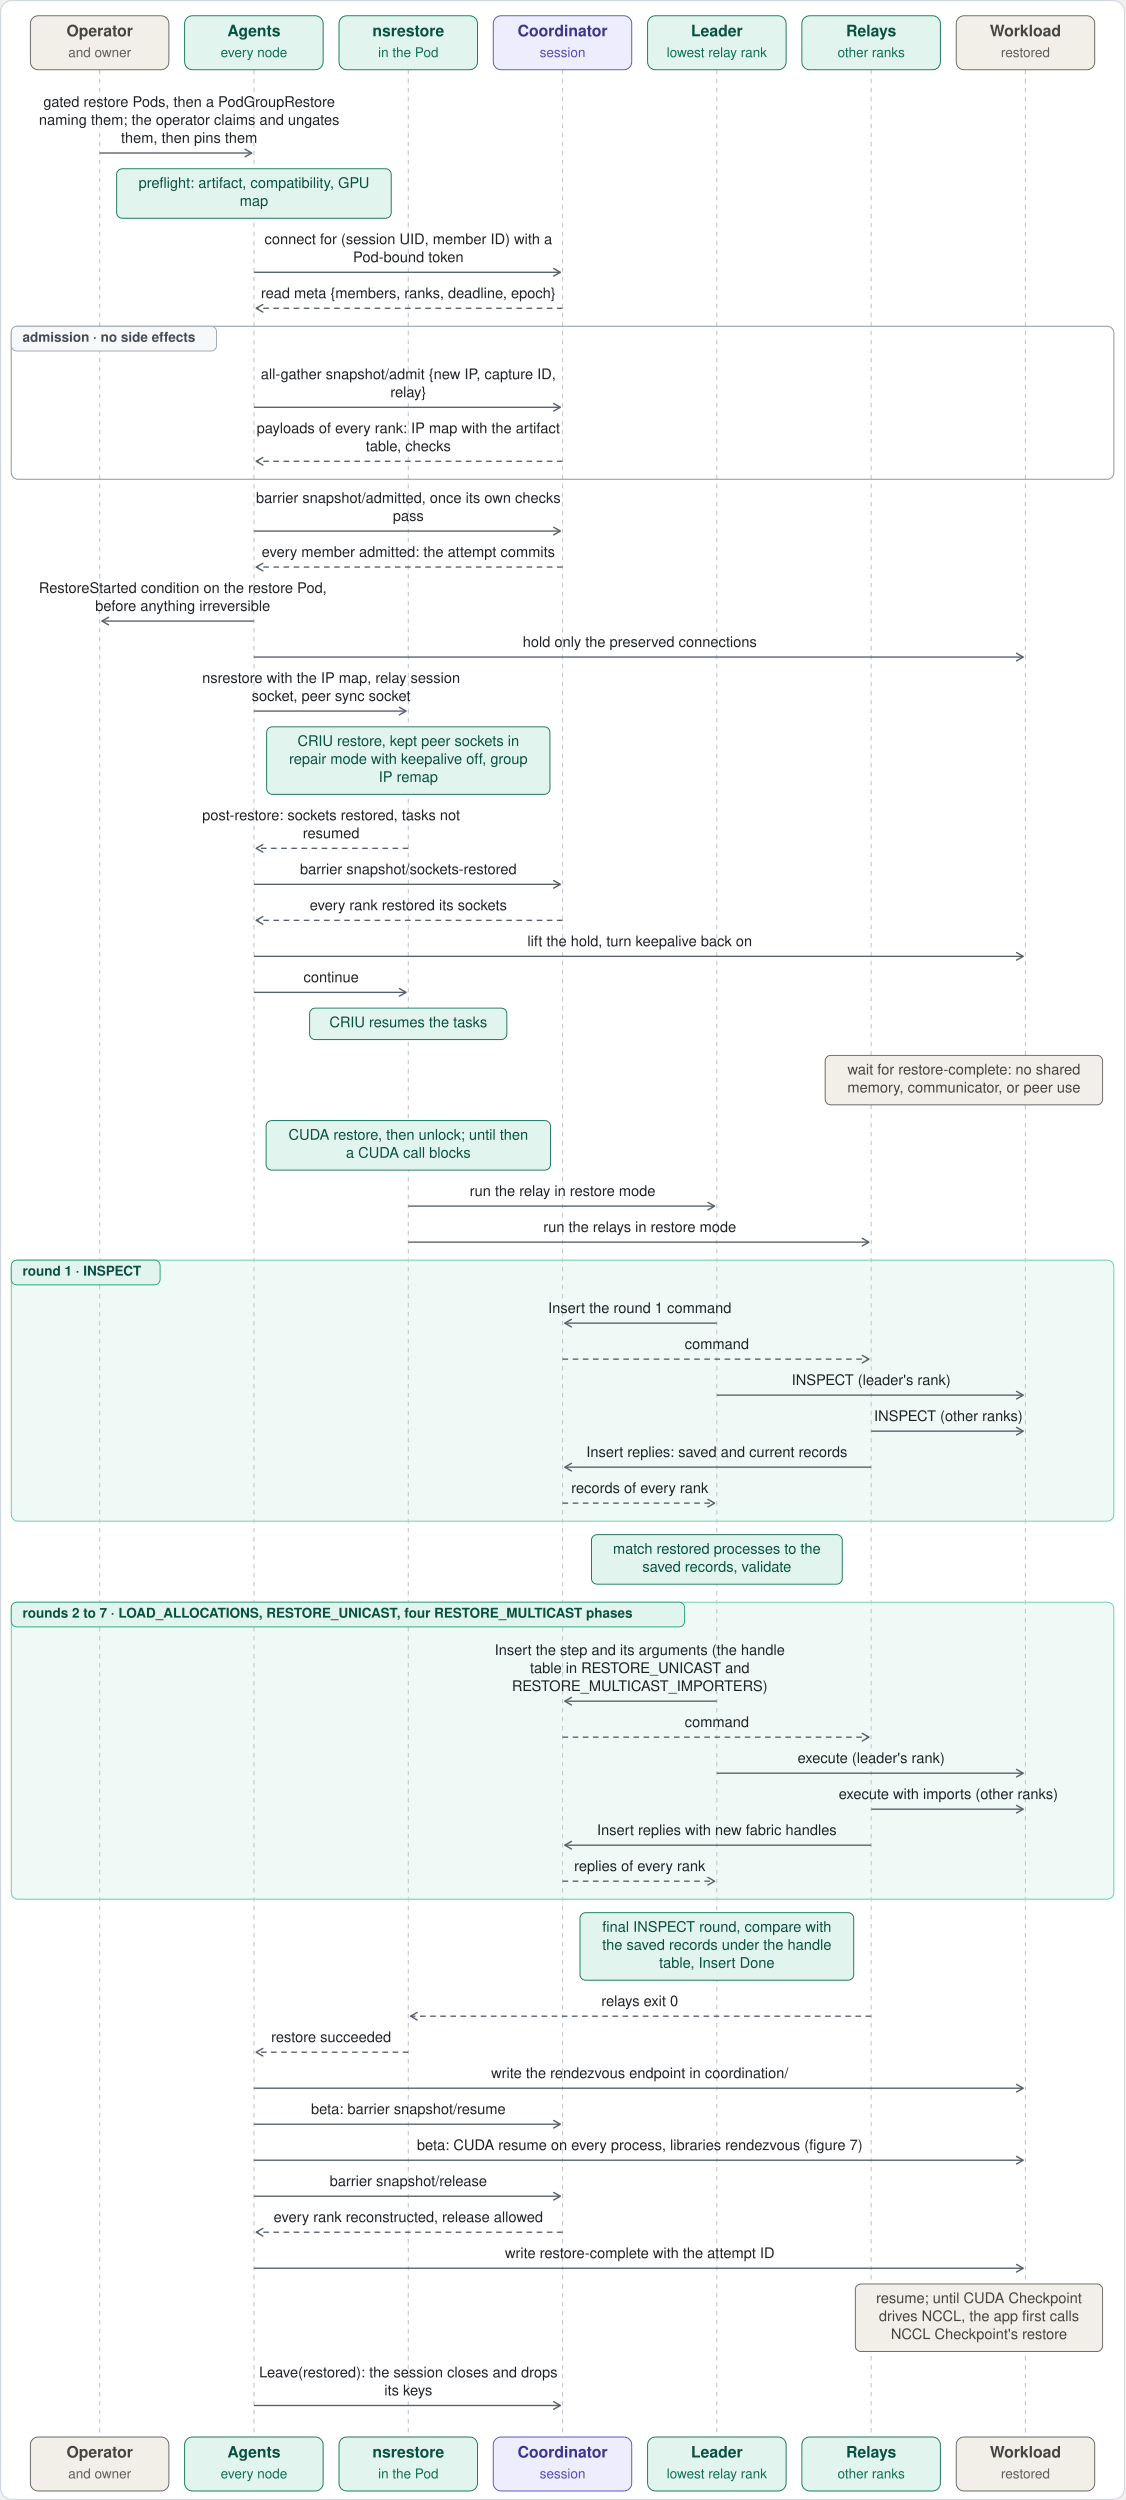
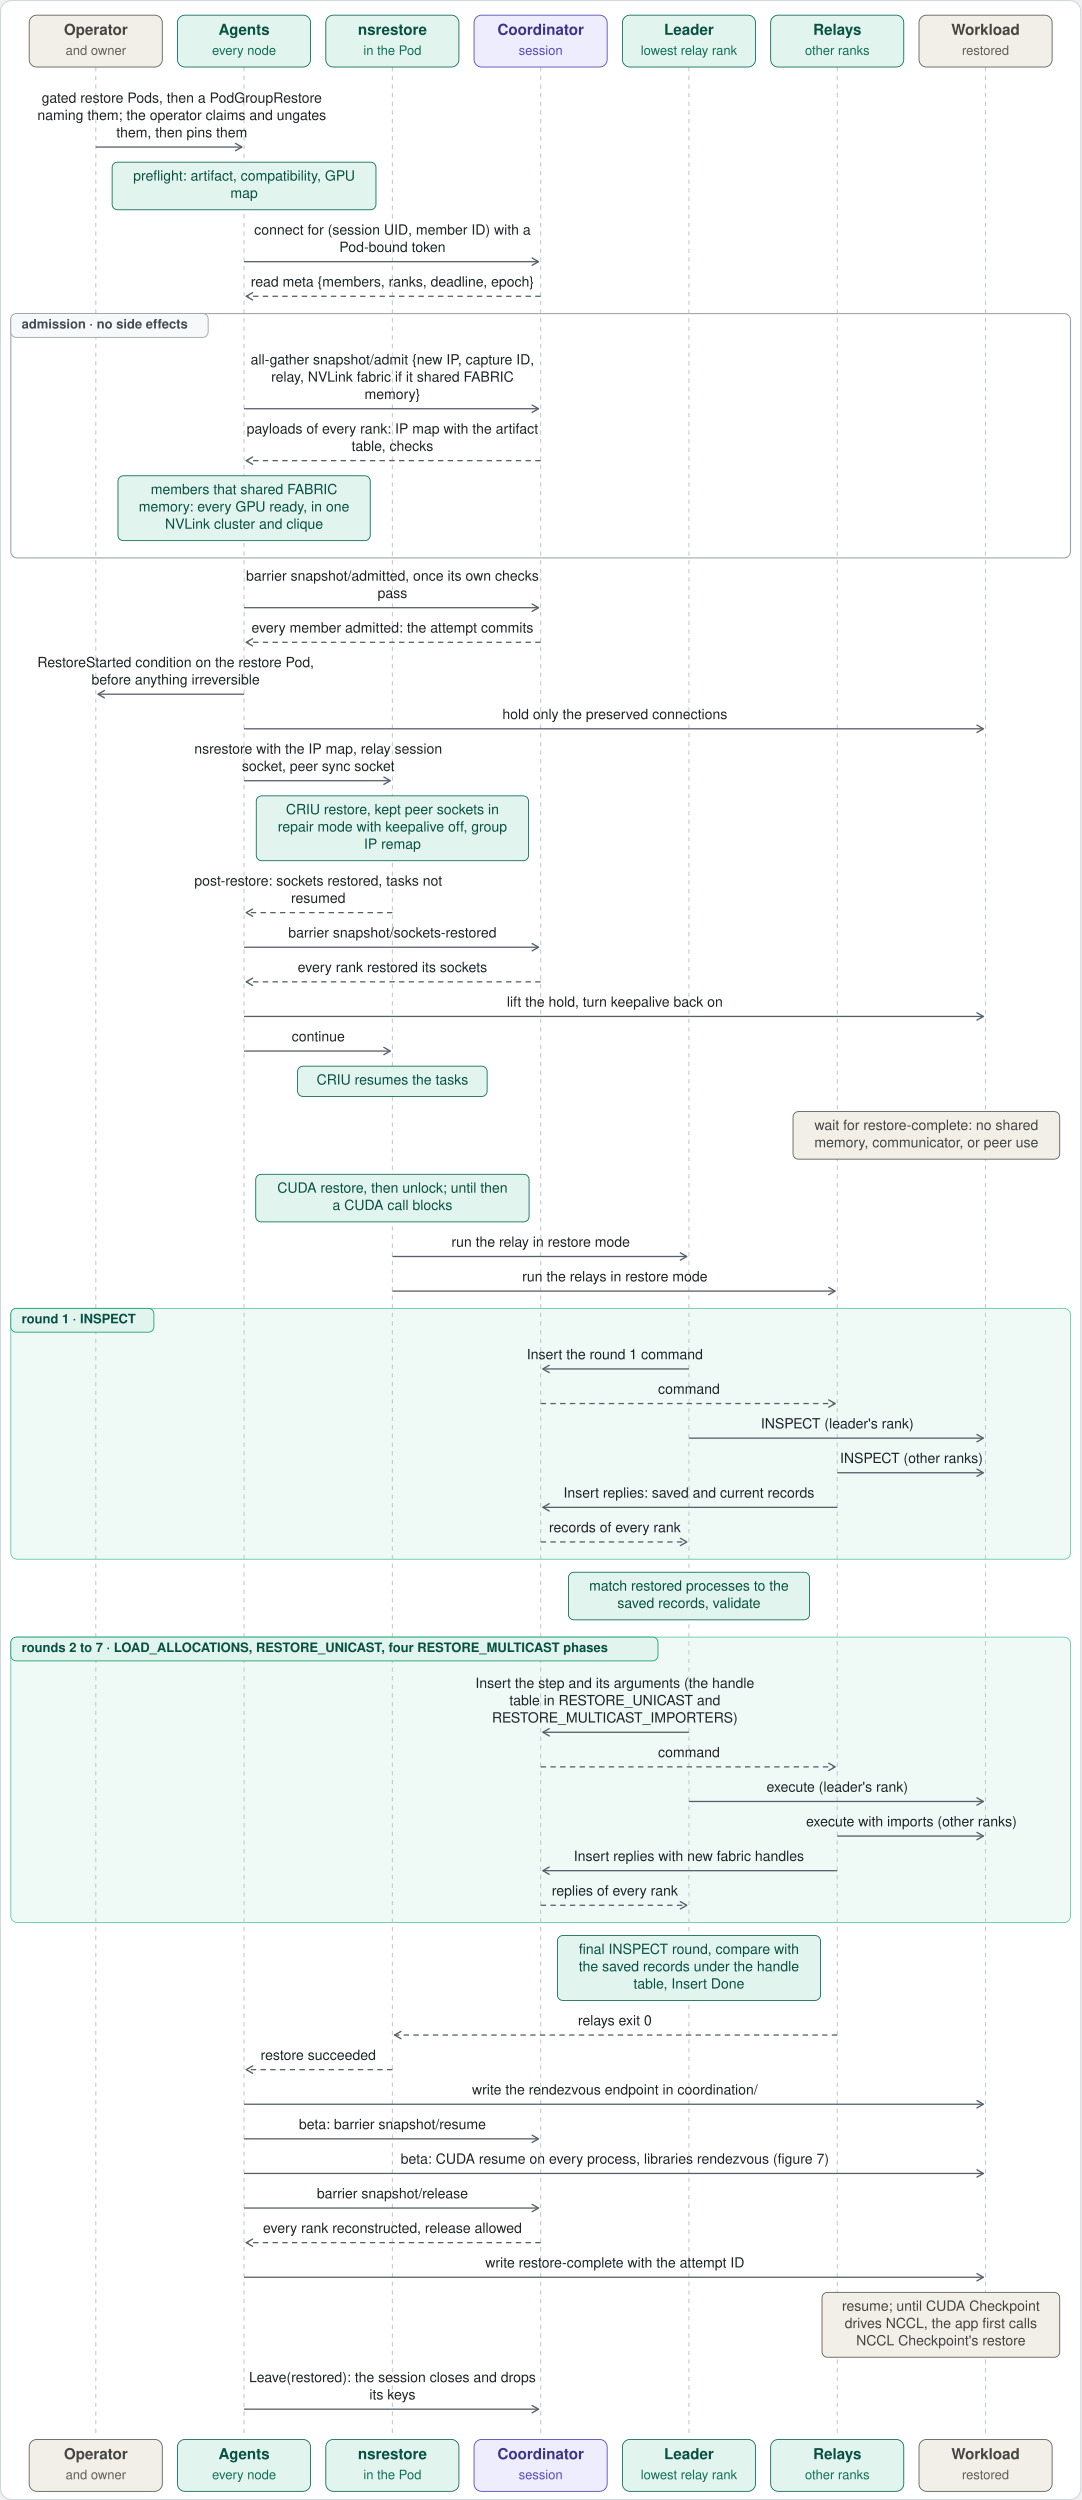
- <svg xmlns="http://www.w3.org/2000/svg" width="1000" height="2222" viewBox="0 0 1000 2222" role="img" aria-labelledby="title desc">
+ <svg xmlns="http://www.w3.org/2000/svg" width="1000" height="2312" viewBox="0 0 1000 2312" role="img" aria-labelledby="title desc">
  <style>
text{font-family:Helvetica,Arial,"Liberation Sans",sans-serif}
.bg{fill:#ffffff;stroke:#d0d7de}
.tx{fill:#1f2328}.tm{fill:#59636e}
.life{stroke:#c3c9d0}.arw{stroke:#57606a}.arwp{stroke:#7F77DD}
.ahp{stroke:#57606a;fill:none}.ahpp{stroke:#7F77DD;fill:none}
.frm{stroke:#9aa3ad;fill:none}.tag{fill:#f6f8fa;stroke:#9aa3ad}.tagt{fill:#424a53}
.note{fill:#f6f8fa;stroke:#c3c9d0}.notet{fill:#424a53}
.rnd{fill:#E1F5EE;fill-opacity:.55;stroke:#5DCAA5}.rndtag{fill:#E1F5EE;stroke:#1D9E75}.rndt{fill:#085041}
.cont{fill:none;stroke:#9aa3ad}.neutral{fill:#f6f8fa;stroke:#9aa3ad}
.k-p{fill:#EEEDFE;stroke:#534AB7}.k-p-t{fill:#3C3489}.k-p-s{fill:#534AB7}
.k-t{fill:#E1F5EE;stroke:#0F6E56}.k-t-t{fill:#085041}.k-t-s{fill:#0F6E56}
.k-g{fill:#F1EFE8;stroke:#5F5E5A}.k-g-t{fill:#444441}.k-g-s{fill:#5F5E5A}
.k-a{fill:#FAEEDA;stroke:#854F0B}.k-a-t{fill:#633806}.k-a-s{fill:#854F0B}
.k-r{fill:#FCEBEB;stroke:#A32D2D}.k-r-t{fill:#791F1F}.k-r-s{fill:#A32D2D}
.dot{fill:#1f2328}
@media (prefers-color-scheme: dark){
.bg{fill:#0d1117;stroke:#30363d}
.tx{fill:#e6edf3}.tm{fill:#9198a1}
.life{stroke:#3d444d}.arw{stroke:#9198a1}.ahp{stroke:#9198a1}
.frm{stroke:#57606a}.tag{fill:#151b23;stroke:#57606a}.tagt{fill:#d1d7e0}
.note{fill:#151b23;stroke:#3d444d}.notet{fill:#d1d7e0}
.rnd{fill:#085041;fill-opacity:.35;stroke:#1D9E75}.rndtag{fill:#085041;stroke:#5DCAA5}.rndt{fill:#E1F5EE}
.cont{stroke:#57606a}.neutral{fill:#151b23;stroke:#57606a}
.k-p{fill:#3C3489;stroke:#AFA9EC}.k-p-t{fill:#EEEDFE}.k-p-s{fill:#CECBF6}
.k-t{fill:#085041;stroke:#5DCAA5}.k-t-t{fill:#E1F5EE}.k-t-s{fill:#9FE1CB}
.k-g{fill:#444441;stroke:#B4B2A9}.k-g-t{fill:#F1EFE8}.k-g-s{fill:#D3D1C7}
.k-a{fill:#633806;stroke:#EF9F27}.k-a-t{fill:#FAEEDA}.k-a-s{fill:#FAC775}
.k-r{fill:#791F1F;stroke:#F09595}.k-r-t{fill:#FCEBEB}.k-r-s{fill:#F7C1C1}
.dot{fill:#e6edf3}
}
</style>
  <defs>
    <marker id="ah" viewBox="0 0 10 10" refX="8.5" refY="5" markerWidth="7" markerHeight="7" orient="auto-start-reverse">
      <path class="ahp" d="M1.5 1L8.5 5L1.5 9" stroke-width="1.5" stroke-linecap="round" stroke-linejoin="round" />
    </marker>
    <marker id="ahP" viewBox="0 0 10 10" refX="8.5" refY="5" markerWidth="7" markerHeight="7" orient="auto-start-reverse">
      <path class="ahpp" d="M1.5 1L8.5 5L1.5 9" stroke-width="1.5" stroke-linecap="round" stroke-linejoin="round" />
    </marker>
  </defs>
-   <rect class="bg" x="0.5" y="0.5" width="999" height="2221" rx="10" />
-   <rect class="rnd" x="10" y="1120.0" width="980" height="232.0" rx="6" stroke-width="0.8" />
-   <rect class="rnd" x="10" y="1424.0" width="980" height="264.0" rx="6" stroke-width="0.8" />
-   <line class="life" x1="88.6" y1="62.0" x2="88.6" y2="2162.0" stroke-width="1" stroke-dasharray="4 4" />
-   <line class="life" x1="225.7" y1="62.0" x2="225.7" y2="2162.0" stroke-width="1" stroke-dasharray="4 4" />
-   <line class="life" x1="362.9" y1="62.0" x2="362.9" y2="2162.0" stroke-width="1" stroke-dasharray="4 4" />
-   <line class="life" x1="500.0" y1="62.0" x2="500.0" y2="2162.0" stroke-width="1" stroke-dasharray="4 4" />
-   <line class="life" x1="637.1" y1="62.0" x2="637.1" y2="2162.0" stroke-width="1" stroke-dasharray="4 4" />
-   <line class="life" x1="774.3" y1="62.0" x2="774.3" y2="2162.0" stroke-width="1" stroke-dasharray="4 4" />
-   <line class="life" x1="911.4" y1="62.0" x2="911.4" y2="2162.0" stroke-width="1" stroke-dasharray="4 4" />
-   <rect class="frm" x="10" y="290.0" width="980" height="136.0" rx="6" stroke-width="1" />
+   <rect class="bg" x="0.5" y="0.5" width="999" height="2311" rx="10" />
+   <rect class="rnd" x="10" y="1210.0" width="980" height="232.0" rx="6" stroke-width="0.8" />
+   <rect class="rnd" x="10" y="1514.0" width="980" height="264.0" rx="6" stroke-width="0.8" />
+   <line class="life" x1="88.6" y1="62.0" x2="88.6" y2="2252.0" stroke-width="1" stroke-dasharray="4 4" />
+   <line class="life" x1="225.7" y1="62.0" x2="225.7" y2="2252.0" stroke-width="1" stroke-dasharray="4 4" />
+   <line class="life" x1="362.9" y1="62.0" x2="362.9" y2="2252.0" stroke-width="1" stroke-dasharray="4 4" />
+   <line class="life" x1="500.0" y1="62.0" x2="500.0" y2="2252.0" stroke-width="1" stroke-dasharray="4 4" />
+   <line class="life" x1="637.1" y1="62.0" x2="637.1" y2="2252.0" stroke-width="1" stroke-dasharray="4 4" />
+   <line class="life" x1="774.3" y1="62.0" x2="774.3" y2="2252.0" stroke-width="1" stroke-dasharray="4 4" />
+   <line class="life" x1="911.4" y1="62.0" x2="911.4" y2="2252.0" stroke-width="1" stroke-dasharray="4 4" />
+   <rect class="frm" x="10" y="290.0" width="980" height="226.0" rx="6" stroke-width="1" />
  <rect class="tag" x="10" y="290.0" width="182.5" height="22" rx="5" stroke-width="0.8" />
  <text x="20.0" y="301.0" class="tagt" font-size="12" font-weight="700" text-anchor="start" dominant-baseline="central">admission · no side effects</text>
-   <rect class="rndtag" x="10" y="1120.0" width="132.3" height="22" rx="5" stroke-width="0.8" />
-   <text x="20.0" y="1131.0" class="rndt" font-size="12" font-weight="700" text-anchor="start" dominant-baseline="central">round 1 · INSPECT</text>
-   <rect class="rndtag" x="10" y="1424.0" width="598.5" height="22" rx="5" stroke-width="0.8" />
-   <text x="20.0" y="1435.0" class="rndt" font-size="12" font-weight="700" text-anchor="start" dominant-baseline="central">rounds 2 to 7 · LOAD_ALLOCATIONS, RESTORE_UNICAST, four RESTORE_MULTICAST phases</text>
+   <rect class="rndtag" x="10" y="1210.0" width="132.3" height="22" rx="5" stroke-width="0.8" />
+   <text x="20.0" y="1221.0" class="rndt" font-size="12" font-weight="700" text-anchor="start" dominant-baseline="central">round 1 · INSPECT</text>
+   <rect class="rndtag" x="10" y="1514.0" width="598.5" height="22" rx="5" stroke-width="0.8" />
+   <text x="20.0" y="1525.0" class="rndt" font-size="12" font-weight="700" text-anchor="start" dominant-baseline="central">rounds 2 to 7 · LOAD_ALLOCATIONS, RESTORE_UNICAST, four RESTORE_MULTICAST phases</text>
  <text x="168.1" y="92.0" class="tx" font-size="13" font-weight="400" text-anchor="middle" dominant-baseline="central">gated restore Pods, then a PodGroupRestore</text>
  <text x="168.1" y="108.0" class="tx" font-size="13" font-weight="400" text-anchor="middle" dominant-baseline="central">naming them; the operator claims and ungates</text>
  <text x="168.1" y="124.0" class="tx" font-size="13" font-weight="400" text-anchor="middle" dominant-baseline="central">them, then pins them</text>
  <line class="arw" x1="88.6" y1="136.0" x2="223.7" y2="136.0" stroke-width="1.2" marker-end="url(#ah)" />
  <rect class="k-t" x="103.7" y="150.0" width="244.0" height="44" rx="5" stroke-width="0.8" />
  <text x="225.7" y="164.0" class="k-t-t" font-size="13" font-weight="400" text-anchor="middle" dominant-baseline="central">preflight: artifact, compatibility, GPU</text>
  <text x="225.7" y="180.0" class="k-t-t" font-size="13" font-weight="400" text-anchor="middle" dominant-baseline="central">map</text>
  <text x="362.9" y="214.0" class="tx" font-size="13" font-weight="400" text-anchor="middle" dominant-baseline="central">connect for (session UID, member ID) with a</text>
  <text x="362.9" y="230.0" class="tx" font-size="13" font-weight="400" text-anchor="middle" dominant-baseline="central">Pod-bound token</text>
  <line class="arw" x1="225.7" y1="242.0" x2="498.0" y2="242.0" stroke-width="1.2" marker-end="url(#ah)" />
  <text x="362.9" y="262.0" class="tx" font-size="13" font-weight="400" text-anchor="middle" dominant-baseline="central">read meta {members, ranks, deadline, epoch}</text>
  <line class="arw" x1="500.0" y1="274.0" x2="227.7" y2="274.0" stroke-width="1.2" stroke-dasharray="5 4" marker-end="url(#ah)" />
  <text x="362.9" y="334.0" class="tx" font-size="13" font-weight="400" text-anchor="middle" dominant-baseline="central">all-gather snapshot/admit {new IP, capture ID,</text>
-   <text x="362.9" y="350.0" class="tx" font-size="13" font-weight="400" text-anchor="middle" dominant-baseline="central">relay}</text>
-   <line class="arw" x1="225.7" y1="362.0" x2="498.0" y2="362.0" stroke-width="1.2" marker-end="url(#ah)" />
-   <text x="362.9" y="382.0" class="tx" font-size="13" font-weight="400" text-anchor="middle" dominant-baseline="central">payloads of every rank: IP map with the artifact</text>
-   <text x="362.9" y="398.0" class="tx" font-size="13" font-weight="400" text-anchor="middle" dominant-baseline="central">table, checks</text>
-   <line class="arw" x1="500.0" y1="410.0" x2="227.7" y2="410.0" stroke-width="1.2" stroke-dasharray="5 4" marker-end="url(#ah)" />
-   <text x="362.9" y="444.0" class="tx" font-size="13" font-weight="400" text-anchor="middle" dominant-baseline="central">barrier snapshot/admitted, once its own checks</text>
-   <text x="362.9" y="460.0" class="tx" font-size="13" font-weight="400" text-anchor="middle" dominant-baseline="central">pass</text>
-   <line class="arw" x1="225.7" y1="472.0" x2="498.0" y2="472.0" stroke-width="1.2" marker-end="url(#ah)" />
-   <text x="362.9" y="492.0" class="tx" font-size="13" font-weight="400" text-anchor="middle" dominant-baseline="central">every member admitted: the attempt commits</text>
-   <line class="arw" x1="500.0" y1="504.0" x2="227.7" y2="504.0" stroke-width="1.2" stroke-dasharray="5 4" marker-end="url(#ah)" />
-   <text x="162.4" y="524.0" class="tx" font-size="13" font-weight="400" text-anchor="middle" dominant-baseline="central">RestoreStarted condition on the restore Pod,</text>
-   <text x="162.4" y="540.0" class="tx" font-size="13" font-weight="400" text-anchor="middle" dominant-baseline="central">before anything irreversible</text>
-   <line class="arw" x1="225.7" y1="552.0" x2="90.6" y2="552.0" stroke-width="1.2" marker-end="url(#ah)" />
-   <text x="568.6" y="572.0" class="tx" font-size="13" font-weight="400" text-anchor="middle" dominant-baseline="central">hold only the preserved connections</text>
-   <line class="arw" x1="225.7" y1="584.0" x2="909.4" y2="584.0" stroke-width="1.2" marker-end="url(#ah)" />
-   <text x="294.3" y="604.0" class="tx" font-size="13" font-weight="400" text-anchor="middle" dominant-baseline="central">nsrestore with the IP map, relay session</text>
-   <text x="294.3" y="620.0" class="tx" font-size="13" font-weight="400" text-anchor="middle" dominant-baseline="central">socket, peer sync socket</text>
-   <line class="arw" x1="225.7" y1="632.0" x2="360.9" y2="632.0" stroke-width="1.2" marker-end="url(#ah)" />
-   <rect class="k-t" x="237.0" y="646.0" width="251.8" height="60" rx="5" stroke-width="0.8" />
-   <text x="362.9" y="660.0" class="k-t-t" font-size="13" font-weight="400" text-anchor="middle" dominant-baseline="central">CRIU restore, kept peer sockets in</text>
-   <text x="362.9" y="676.0" class="k-t-t" font-size="13" font-weight="400" text-anchor="middle" dominant-baseline="central">repair mode with keepalive off, group</text>
-   <text x="362.9" y="692.0" class="k-t-t" font-size="13" font-weight="400" text-anchor="middle" dominant-baseline="central">IP remap</text>
-   <text x="294.3" y="726.0" class="tx" font-size="13" font-weight="400" text-anchor="middle" dominant-baseline="central">post-restore: sockets restored, tasks not</text>
-   <text x="294.3" y="742.0" class="tx" font-size="13" font-weight="400" text-anchor="middle" dominant-baseline="central">resumed</text>
-   <line class="arw" x1="362.9" y1="754.0" x2="227.7" y2="754.0" stroke-width="1.2" stroke-dasharray="5 4" marker-end="url(#ah)" />
-   <text x="362.9" y="774.0" class="tx" font-size="13" font-weight="400" text-anchor="middle" dominant-baseline="central">barrier snapshot/sockets-restored</text>
-   <line class="arw" x1="225.7" y1="786.0" x2="498.0" y2="786.0" stroke-width="1.2" marker-end="url(#ah)" />
-   <text x="362.9" y="806.0" class="tx" font-size="13" font-weight="400" text-anchor="middle" dominant-baseline="central">every rank restored its sockets</text>
-   <line class="arw" x1="500.0" y1="818.0" x2="227.7" y2="818.0" stroke-width="1.2" stroke-dasharray="5 4" marker-end="url(#ah)" />
-   <text x="568.6" y="838.0" class="tx" font-size="13" font-weight="400" text-anchor="middle" dominant-baseline="central">lift the hold, turn keepalive back on</text>
-   <line class="arw" x1="225.7" y1="850.0" x2="909.4" y2="850.0" stroke-width="1.2" marker-end="url(#ah)" />
-   <text x="294.3" y="870.0" class="tx" font-size="13" font-weight="400" text-anchor="middle" dominant-baseline="central">continue</text>
-   <line class="arw" x1="225.7" y1="882.0" x2="360.9" y2="882.0" stroke-width="1.2" marker-end="url(#ah)" />
-   <rect class="k-t" x="275.2" y="896.0" width="175.3" height="28" rx="5" stroke-width="0.8" />
-   <text x="362.9" y="910.0" class="k-t-t" font-size="13" font-weight="400" text-anchor="middle" dominant-baseline="central">CRIU resumes the tasks</text>
-   <rect class="k-g" x="733.4" y="938.0" width="246.6" height="44" rx="5" stroke-width="0.8" />
-   <text x="856.7" y="952.0" class="k-g-t" font-size="13" font-weight="400" text-anchor="middle" dominant-baseline="central">wait for restore-complete: no shared</text>
-   <text x="856.7" y="968.0" class="k-g-t" font-size="13" font-weight="400" text-anchor="middle" dominant-baseline="central">memory, communicator, or peer use</text>
-   <rect class="k-t" x="236.5" y="996.0" width="252.8" height="44" rx="5" stroke-width="0.8" />
-   <text x="362.9" y="1010.0" class="k-t-t" font-size="13" font-weight="400" text-anchor="middle" dominant-baseline="central">CUDA restore, then unlock; until then</text>
-   <text x="362.9" y="1026.0" class="k-t-t" font-size="13" font-weight="400" text-anchor="middle" dominant-baseline="central">a CUDA call blocks</text>
-   <text x="500.0" y="1060.0" class="tx" font-size="13" font-weight="400" text-anchor="middle" dominant-baseline="central">run the relay in restore mode</text>
-   <line class="arw" x1="362.9" y1="1072.0" x2="635.1" y2="1072.0" stroke-width="1.2" marker-end="url(#ah)" />
-   <text x="568.6" y="1092.0" class="tx" font-size="13" font-weight="400" text-anchor="middle" dominant-baseline="central">run the relays in restore mode</text>
-   <line class="arw" x1="362.9" y1="1104.0" x2="772.3" y2="1104.0" stroke-width="1.2" marker-end="url(#ah)" />
-   <text x="568.6" y="1164.0" class="tx" font-size="13" font-weight="400" text-anchor="middle" dominant-baseline="central">Insert the round 1 command</text>
-   <line class="arw" x1="637.1" y1="1176.0" x2="502.0" y2="1176.0" stroke-width="1.2" marker-end="url(#ah)" />
-   <text x="637.1" y="1196.0" class="tx" font-size="13" font-weight="400" text-anchor="middle" dominant-baseline="central">command</text>
-   <line class="arw" x1="500.0" y1="1208.0" x2="772.3" y2="1208.0" stroke-width="1.2" stroke-dasharray="5 4" marker-end="url(#ah)" />
-   <text x="774.3" y="1228.0" class="tx" font-size="13" font-weight="400" text-anchor="middle" dominant-baseline="central">INSPECT (leader's rank)</text>
-   <line class="arw" x1="637.1" y1="1240.0" x2="909.4" y2="1240.0" stroke-width="1.2" marker-end="url(#ah)" />
-   <text x="842.9" y="1260.0" class="tx" font-size="13" font-weight="400" text-anchor="middle" dominant-baseline="central">INSPECT (other ranks)</text>
-   <line class="arw" x1="774.3" y1="1272.0" x2="909.4" y2="1272.0" stroke-width="1.2" marker-end="url(#ah)" />
-   <text x="637.1" y="1292.0" class="tx" font-size="13" font-weight="400" text-anchor="middle" dominant-baseline="central">Insert replies: saved and current records</text>
-   <line class="arw" x1="774.3" y1="1304.0" x2="502.0" y2="1304.0" stroke-width="1.2" marker-end="url(#ah)" />
-   <text x="568.6" y="1324.0" class="tx" font-size="13" font-weight="400" text-anchor="middle" dominant-baseline="central">records of every rank</text>
-   <line class="arw" x1="500.0" y1="1336.0" x2="635.1" y2="1336.0" stroke-width="1.2" stroke-dasharray="5 4" marker-end="url(#ah)" />
-   <rect class="k-t" x="525.7" y="1364.0" width="222.9" height="44" rx="5" stroke-width="0.8" />
-   <text x="637.1" y="1378.0" class="k-t-t" font-size="13" font-weight="400" text-anchor="middle" dominant-baseline="central">match restored processes to the</text>
-   <text x="637.1" y="1394.0" class="k-t-t" font-size="13" font-weight="400" text-anchor="middle" dominant-baseline="central">saved records, validate</text>
-   <text x="568.6" y="1468.0" class="tx" font-size="13" font-weight="400" text-anchor="middle" dominant-baseline="central">Insert the step and its arguments (the handle</text>
-   <text x="568.6" y="1484.0" class="tx" font-size="13" font-weight="400" text-anchor="middle" dominant-baseline="central">table in RESTORE_UNICAST and</text>
-   <text x="568.6" y="1500.0" class="tx" font-size="13" font-weight="400" text-anchor="middle" dominant-baseline="central">RESTORE_MULTICAST_IMPORTERS)</text>
-   <line class="arw" x1="637.1" y1="1512.0" x2="502.0" y2="1512.0" stroke-width="1.2" marker-end="url(#ah)" />
-   <text x="637.1" y="1532.0" class="tx" font-size="13" font-weight="400" text-anchor="middle" dominant-baseline="central">command</text>
-   <line class="arw" x1="500.0" y1="1544.0" x2="772.3" y2="1544.0" stroke-width="1.2" stroke-dasharray="5 4" marker-end="url(#ah)" />
-   <text x="774.3" y="1564.0" class="tx" font-size="13" font-weight="400" text-anchor="middle" dominant-baseline="central">execute (leader's rank)</text>
-   <line class="arw" x1="637.1" y1="1576.0" x2="909.4" y2="1576.0" stroke-width="1.2" marker-end="url(#ah)" />
-   <text x="842.9" y="1596.0" class="tx" font-size="13" font-weight="400" text-anchor="middle" dominant-baseline="central">execute with imports (other ranks)</text>
-   <line class="arw" x1="774.3" y1="1608.0" x2="909.4" y2="1608.0" stroke-width="1.2" marker-end="url(#ah)" />
-   <text x="637.1" y="1628.0" class="tx" font-size="13" font-weight="400" text-anchor="middle" dominant-baseline="central">Insert replies with new fabric handles</text>
-   <line class="arw" x1="774.3" y1="1640.0" x2="502.0" y2="1640.0" stroke-width="1.2" marker-end="url(#ah)" />
-   <text x="568.6" y="1660.0" class="tx" font-size="13" font-weight="400" text-anchor="middle" dominant-baseline="central">replies of every rank</text>
-   <line class="arw" x1="500.0" y1="1672.0" x2="635.1" y2="1672.0" stroke-width="1.2" stroke-dasharray="5 4" marker-end="url(#ah)" />
-   <rect class="k-t" x="515.5" y="1700.0" width="243.3" height="60" rx="5" stroke-width="0.8" />
-   <text x="637.1" y="1714.0" class="k-t-t" font-size="13" font-weight="400" text-anchor="middle" dominant-baseline="central">final INSPECT round, compare with</text>
-   <text x="637.1" y="1730.0" class="k-t-t" font-size="13" font-weight="400" text-anchor="middle" dominant-baseline="central">the saved records under the handle</text>
-   <text x="637.1" y="1746.0" class="k-t-t" font-size="13" font-weight="400" text-anchor="middle" dominant-baseline="central">table, Insert Done</text>
-   <text x="568.6" y="1780.0" class="tx" font-size="13" font-weight="400" text-anchor="middle" dominant-baseline="central">relays exit 0</text>
-   <line class="arw" x1="774.3" y1="1792.0" x2="364.9" y2="1792.0" stroke-width="1.2" stroke-dasharray="5 4" marker-end="url(#ah)" />
-   <text x="294.3" y="1812.0" class="tx" font-size="13" font-weight="400" text-anchor="middle" dominant-baseline="central">restore succeeded</text>
-   <line class="arw" x1="362.9" y1="1824.0" x2="227.7" y2="1824.0" stroke-width="1.2" stroke-dasharray="5 4" marker-end="url(#ah)" />
-   <text x="568.6" y="1844.0" class="tx" font-size="13" font-weight="400" text-anchor="middle" dominant-baseline="central">write the rendezvous endpoint in coordination/</text>
-   <line class="arw" x1="225.7" y1="1856.0" x2="909.4" y2="1856.0" stroke-width="1.2" marker-end="url(#ah)" />
-   <text x="362.9" y="1876.0" class="tx" font-size="13" font-weight="400" text-anchor="middle" dominant-baseline="central">beta: barrier snapshot/resume</text>
-   <line class="arw" x1="225.7" y1="1888.0" x2="498.0" y2="1888.0" stroke-width="1.2" marker-end="url(#ah)" />
-   <text x="568.6" y="1908.0" class="tx" font-size="13" font-weight="400" text-anchor="middle" dominant-baseline="central">beta: CUDA resume on every process, libraries rendezvous (figure 7)</text>
-   <line class="arw" x1="225.7" y1="1920.0" x2="909.4" y2="1920.0" stroke-width="1.2" marker-end="url(#ah)" />
-   <text x="362.9" y="1940.0" class="tx" font-size="13" font-weight="400" text-anchor="middle" dominant-baseline="central">barrier snapshot/release</text>
-   <line class="arw" x1="225.7" y1="1952.0" x2="498.0" y2="1952.0" stroke-width="1.2" marker-end="url(#ah)" />
-   <text x="362.9" y="1972.0" class="tx" font-size="13" font-weight="400" text-anchor="middle" dominant-baseline="central">every rank reconstructed, release allowed</text>
-   <line class="arw" x1="500.0" y1="1984.0" x2="227.7" y2="1984.0" stroke-width="1.2" stroke-dasharray="5 4" marker-end="url(#ah)" />
-   <text x="568.6" y="2004.0" class="tx" font-size="13" font-weight="400" text-anchor="middle" dominant-baseline="central">write restore-complete with the attempt ID</text>
-   <line class="arw" x1="225.7" y1="2016.0" x2="909.4" y2="2016.0" stroke-width="1.2" marker-end="url(#ah)" />
-   <rect class="k-g" x="760.2" y="2030.0" width="219.8" height="60" rx="5" stroke-width="0.8" />
-   <text x="870.1" y="2044.0" class="k-g-t" font-size="13" font-weight="400" text-anchor="middle" dominant-baseline="central">resume; until CUDA Checkpoint</text>
-   <text x="870.1" y="2060.0" class="k-g-t" font-size="13" font-weight="400" text-anchor="middle" dominant-baseline="central">drives NCCL, the app first calls</text>
-   <text x="870.1" y="2076.0" class="k-g-t" font-size="13" font-weight="400" text-anchor="middle" dominant-baseline="central">NCCL Checkpoint's restore</text>
-   <text x="362.9" y="2110.0" class="tx" font-size="13" font-weight="400" text-anchor="middle" dominant-baseline="central">Leave(restored): the session closes and drops</text>
-   <text x="362.9" y="2126.0" class="tx" font-size="13" font-weight="400" text-anchor="middle" dominant-baseline="central">its keys</text>
-   <line class="arw" x1="225.7" y1="2138.0" x2="498.0" y2="2138.0" stroke-width="1.2" marker-end="url(#ah)" />
+   <text x="362.9" y="350.0" class="tx" font-size="13" font-weight="400" text-anchor="middle" dominant-baseline="central">relay, NVLink fabric if it shared FABRIC</text>
+   <text x="362.9" y="366.0" class="tx" font-size="13" font-weight="400" text-anchor="middle" dominant-baseline="central">memory}</text>
+   <line class="arw" x1="225.7" y1="378.0" x2="498.0" y2="378.0" stroke-width="1.2" marker-end="url(#ah)" />
+   <text x="362.9" y="398.0" class="tx" font-size="13" font-weight="400" text-anchor="middle" dominant-baseline="central">payloads of every rank: IP map with the artifact</text>
+   <text x="362.9" y="414.0" class="tx" font-size="13" font-weight="400" text-anchor="middle" dominant-baseline="central">table, checks</text>
+   <line class="arw" x1="500.0" y1="426.0" x2="227.7" y2="426.0" stroke-width="1.2" stroke-dasharray="5 4" marker-end="url(#ah)" />
+   <rect class="k-t" x="109.1" y="440.0" width="233.3" height="60" rx="5" stroke-width="0.8" />
+   <text x="225.7" y="454.0" class="k-t-t" font-size="13" font-weight="400" text-anchor="middle" dominant-baseline="central">members that shared FABRIC</text>
+   <text x="225.7" y="470.0" class="k-t-t" font-size="13" font-weight="400" text-anchor="middle" dominant-baseline="central">memory: every GPU ready, in one</text>
+   <text x="225.7" y="486.0" class="k-t-t" font-size="13" font-weight="400" text-anchor="middle" dominant-baseline="central">NVLink cluster and clique</text>
+   <text x="362.9" y="534.0" class="tx" font-size="13" font-weight="400" text-anchor="middle" dominant-baseline="central">barrier snapshot/admitted, once its own checks</text>
+   <text x="362.9" y="550.0" class="tx" font-size="13" font-weight="400" text-anchor="middle" dominant-baseline="central">pass</text>
+   <line class="arw" x1="225.7" y1="562.0" x2="498.0" y2="562.0" stroke-width="1.2" marker-end="url(#ah)" />
+   <text x="362.9" y="582.0" class="tx" font-size="13" font-weight="400" text-anchor="middle" dominant-baseline="central">every member admitted: the attempt commits</text>
+   <line class="arw" x1="500.0" y1="594.0" x2="227.7" y2="594.0" stroke-width="1.2" stroke-dasharray="5 4" marker-end="url(#ah)" />
+   <text x="162.4" y="614.0" class="tx" font-size="13" font-weight="400" text-anchor="middle" dominant-baseline="central">RestoreStarted condition on the restore Pod,</text>
+   <text x="162.4" y="630.0" class="tx" font-size="13" font-weight="400" text-anchor="middle" dominant-baseline="central">before anything irreversible</text>
+   <line class="arw" x1="225.7" y1="642.0" x2="90.6" y2="642.0" stroke-width="1.2" marker-end="url(#ah)" />
+   <text x="568.6" y="662.0" class="tx" font-size="13" font-weight="400" text-anchor="middle" dominant-baseline="central">hold only the preserved connections</text>
+   <line class="arw" x1="225.7" y1="674.0" x2="909.4" y2="674.0" stroke-width="1.2" marker-end="url(#ah)" />
+   <text x="294.3" y="694.0" class="tx" font-size="13" font-weight="400" text-anchor="middle" dominant-baseline="central">nsrestore with the IP map, relay session</text>
+   <text x="294.3" y="710.0" class="tx" font-size="13" font-weight="400" text-anchor="middle" dominant-baseline="central">socket, peer sync socket</text>
+   <line class="arw" x1="225.7" y1="722.0" x2="360.9" y2="722.0" stroke-width="1.2" marker-end="url(#ah)" />
+   <rect class="k-t" x="237.0" y="736.0" width="251.8" height="60" rx="5" stroke-width="0.8" />
+   <text x="362.9" y="750.0" class="k-t-t" font-size="13" font-weight="400" text-anchor="middle" dominant-baseline="central">CRIU restore, kept peer sockets in</text>
+   <text x="362.9" y="766.0" class="k-t-t" font-size="13" font-weight="400" text-anchor="middle" dominant-baseline="central">repair mode with keepalive off, group</text>
+   <text x="362.9" y="782.0" class="k-t-t" font-size="13" font-weight="400" text-anchor="middle" dominant-baseline="central">IP remap</text>
+   <text x="294.3" y="816.0" class="tx" font-size="13" font-weight="400" text-anchor="middle" dominant-baseline="central">post-restore: sockets restored, tasks not</text>
+   <text x="294.3" y="832.0" class="tx" font-size="13" font-weight="400" text-anchor="middle" dominant-baseline="central">resumed</text>
+   <line class="arw" x1="362.9" y1="844.0" x2="227.7" y2="844.0" stroke-width="1.2" stroke-dasharray="5 4" marker-end="url(#ah)" />
+   <text x="362.9" y="864.0" class="tx" font-size="13" font-weight="400" text-anchor="middle" dominant-baseline="central">barrier snapshot/sockets-restored</text>
+   <line class="arw" x1="225.7" y1="876.0" x2="498.0" y2="876.0" stroke-width="1.2" marker-end="url(#ah)" />
+   <text x="362.9" y="896.0" class="tx" font-size="13" font-weight="400" text-anchor="middle" dominant-baseline="central">every rank restored its sockets</text>
+   <line class="arw" x1="500.0" y1="908.0" x2="227.7" y2="908.0" stroke-width="1.2" stroke-dasharray="5 4" marker-end="url(#ah)" />
+   <text x="568.6" y="928.0" class="tx" font-size="13" font-weight="400" text-anchor="middle" dominant-baseline="central">lift the hold, turn keepalive back on</text>
+   <line class="arw" x1="225.7" y1="940.0" x2="909.4" y2="940.0" stroke-width="1.2" marker-end="url(#ah)" />
+   <text x="294.3" y="960.0" class="tx" font-size="13" font-weight="400" text-anchor="middle" dominant-baseline="central">continue</text>
+   <line class="arw" x1="225.7" y1="972.0" x2="360.9" y2="972.0" stroke-width="1.2" marker-end="url(#ah)" />
+   <rect class="k-t" x="275.2" y="986.0" width="175.3" height="28" rx="5" stroke-width="0.8" />
+   <text x="362.9" y="1000.0" class="k-t-t" font-size="13" font-weight="400" text-anchor="middle" dominant-baseline="central">CRIU resumes the tasks</text>
+   <rect class="k-g" x="733.4" y="1028.0" width="246.6" height="44" rx="5" stroke-width="0.8" />
+   <text x="856.7" y="1042.0" class="k-g-t" font-size="13" font-weight="400" text-anchor="middle" dominant-baseline="central">wait for restore-complete: no shared</text>
+   <text x="856.7" y="1058.0" class="k-g-t" font-size="13" font-weight="400" text-anchor="middle" dominant-baseline="central">memory, communicator, or peer use</text>
+   <rect class="k-t" x="236.5" y="1086.0" width="252.8" height="44" rx="5" stroke-width="0.8" />
+   <text x="362.9" y="1100.0" class="k-t-t" font-size="13" font-weight="400" text-anchor="middle" dominant-baseline="central">CUDA restore, then unlock; until then</text>
+   <text x="362.9" y="1116.0" class="k-t-t" font-size="13" font-weight="400" text-anchor="middle" dominant-baseline="central">a CUDA call blocks</text>
+   <text x="500.0" y="1150.0" class="tx" font-size="13" font-weight="400" text-anchor="middle" dominant-baseline="central">run the relay in restore mode</text>
+   <line class="arw" x1="362.9" y1="1162.0" x2="635.1" y2="1162.0" stroke-width="1.2" marker-end="url(#ah)" />
+   <text x="568.6" y="1182.0" class="tx" font-size="13" font-weight="400" text-anchor="middle" dominant-baseline="central">run the relays in restore mode</text>
+   <line class="arw" x1="362.9" y1="1194.0" x2="772.3" y2="1194.0" stroke-width="1.2" marker-end="url(#ah)" />
+   <text x="568.6" y="1254.0" class="tx" font-size="13" font-weight="400" text-anchor="middle" dominant-baseline="central">Insert the round 1 command</text>
+   <line class="arw" x1="637.1" y1="1266.0" x2="502.0" y2="1266.0" stroke-width="1.2" marker-end="url(#ah)" />
+   <text x="637.1" y="1286.0" class="tx" font-size="13" font-weight="400" text-anchor="middle" dominant-baseline="central">command</text>
+   <line class="arw" x1="500.0" y1="1298.0" x2="772.3" y2="1298.0" stroke-width="1.2" stroke-dasharray="5 4" marker-end="url(#ah)" />
+   <text x="774.3" y="1318.0" class="tx" font-size="13" font-weight="400" text-anchor="middle" dominant-baseline="central">INSPECT (leader's rank)</text>
+   <line class="arw" x1="637.1" y1="1330.0" x2="909.4" y2="1330.0" stroke-width="1.2" marker-end="url(#ah)" />
+   <text x="842.9" y="1350.0" class="tx" font-size="13" font-weight="400" text-anchor="middle" dominant-baseline="central">INSPECT (other ranks)</text>
+   <line class="arw" x1="774.3" y1="1362.0" x2="909.4" y2="1362.0" stroke-width="1.2" marker-end="url(#ah)" />
+   <text x="637.1" y="1382.0" class="tx" font-size="13" font-weight="400" text-anchor="middle" dominant-baseline="central">Insert replies: saved and current records</text>
+   <line class="arw" x1="774.3" y1="1394.0" x2="502.0" y2="1394.0" stroke-width="1.2" marker-end="url(#ah)" />
+   <text x="568.6" y="1414.0" class="tx" font-size="13" font-weight="400" text-anchor="middle" dominant-baseline="central">records of every rank</text>
+   <line class="arw" x1="500.0" y1="1426.0" x2="635.1" y2="1426.0" stroke-width="1.2" stroke-dasharray="5 4" marker-end="url(#ah)" />
+   <rect class="k-t" x="525.7" y="1454.0" width="222.9" height="44" rx="5" stroke-width="0.8" />
+   <text x="637.1" y="1468.0" class="k-t-t" font-size="13" font-weight="400" text-anchor="middle" dominant-baseline="central">match restored processes to the</text>
+   <text x="637.1" y="1484.0" class="k-t-t" font-size="13" font-weight="400" text-anchor="middle" dominant-baseline="central">saved records, validate</text>
+   <text x="568.6" y="1558.0" class="tx" font-size="13" font-weight="400" text-anchor="middle" dominant-baseline="central">Insert the step and its arguments (the handle</text>
+   <text x="568.6" y="1574.0" class="tx" font-size="13" font-weight="400" text-anchor="middle" dominant-baseline="central">table in RESTORE_UNICAST and</text>
+   <text x="568.6" y="1590.0" class="tx" font-size="13" font-weight="400" text-anchor="middle" dominant-baseline="central">RESTORE_MULTICAST_IMPORTERS)</text>
+   <line class="arw" x1="637.1" y1="1602.0" x2="502.0" y2="1602.0" stroke-width="1.2" marker-end="url(#ah)" />
+   <text x="637.1" y="1622.0" class="tx" font-size="13" font-weight="400" text-anchor="middle" dominant-baseline="central">command</text>
+   <line class="arw" x1="500.0" y1="1634.0" x2="772.3" y2="1634.0" stroke-width="1.2" stroke-dasharray="5 4" marker-end="url(#ah)" />
+   <text x="774.3" y="1654.0" class="tx" font-size="13" font-weight="400" text-anchor="middle" dominant-baseline="central">execute (leader's rank)</text>
+   <line class="arw" x1="637.1" y1="1666.0" x2="909.4" y2="1666.0" stroke-width="1.2" marker-end="url(#ah)" />
+   <text x="842.9" y="1686.0" class="tx" font-size="13" font-weight="400" text-anchor="middle" dominant-baseline="central">execute with imports (other ranks)</text>
+   <line class="arw" x1="774.3" y1="1698.0" x2="909.4" y2="1698.0" stroke-width="1.2" marker-end="url(#ah)" />
+   <text x="637.1" y="1718.0" class="tx" font-size="13" font-weight="400" text-anchor="middle" dominant-baseline="central">Insert replies with new fabric handles</text>
+   <line class="arw" x1="774.3" y1="1730.0" x2="502.0" y2="1730.0" stroke-width="1.2" marker-end="url(#ah)" />
+   <text x="568.6" y="1750.0" class="tx" font-size="13" font-weight="400" text-anchor="middle" dominant-baseline="central">replies of every rank</text>
+   <line class="arw" x1="500.0" y1="1762.0" x2="635.1" y2="1762.0" stroke-width="1.2" stroke-dasharray="5 4" marker-end="url(#ah)" />
+   <rect class="k-t" x="515.5" y="1790.0" width="243.3" height="60" rx="5" stroke-width="0.8" />
+   <text x="637.1" y="1804.0" class="k-t-t" font-size="13" font-weight="400" text-anchor="middle" dominant-baseline="central">final INSPECT round, compare with</text>
+   <text x="637.1" y="1820.0" class="k-t-t" font-size="13" font-weight="400" text-anchor="middle" dominant-baseline="central">the saved records under the handle</text>
+   <text x="637.1" y="1836.0" class="k-t-t" font-size="13" font-weight="400" text-anchor="middle" dominant-baseline="central">table, Insert Done</text>
+   <text x="568.6" y="1870.0" class="tx" font-size="13" font-weight="400" text-anchor="middle" dominant-baseline="central">relays exit 0</text>
+   <line class="arw" x1="774.3" y1="1882.0" x2="364.9" y2="1882.0" stroke-width="1.2" stroke-dasharray="5 4" marker-end="url(#ah)" />
+   <text x="294.3" y="1902.0" class="tx" font-size="13" font-weight="400" text-anchor="middle" dominant-baseline="central">restore succeeded</text>
+   <line class="arw" x1="362.9" y1="1914.0" x2="227.7" y2="1914.0" stroke-width="1.2" stroke-dasharray="5 4" marker-end="url(#ah)" />
+   <text x="568.6" y="1934.0" class="tx" font-size="13" font-weight="400" text-anchor="middle" dominant-baseline="central">write the rendezvous endpoint in coordination/</text>
+   <line class="arw" x1="225.7" y1="1946.0" x2="909.4" y2="1946.0" stroke-width="1.2" marker-end="url(#ah)" />
+   <text x="362.9" y="1966.0" class="tx" font-size="13" font-weight="400" text-anchor="middle" dominant-baseline="central">beta: barrier snapshot/resume</text>
+   <line class="arw" x1="225.7" y1="1978.0" x2="498.0" y2="1978.0" stroke-width="1.2" marker-end="url(#ah)" />
+   <text x="568.6" y="1998.0" class="tx" font-size="13" font-weight="400" text-anchor="middle" dominant-baseline="central">beta: CUDA resume on every process, libraries rendezvous (figure 7)</text>
+   <line class="arw" x1="225.7" y1="2010.0" x2="909.4" y2="2010.0" stroke-width="1.2" marker-end="url(#ah)" />
+   <text x="362.9" y="2030.0" class="tx" font-size="13" font-weight="400" text-anchor="middle" dominant-baseline="central">barrier snapshot/release</text>
+   <line class="arw" x1="225.7" y1="2042.0" x2="498.0" y2="2042.0" stroke-width="1.2" marker-end="url(#ah)" />
+   <text x="362.9" y="2062.0" class="tx" font-size="13" font-weight="400" text-anchor="middle" dominant-baseline="central">every rank reconstructed, release allowed</text>
+   <line class="arw" x1="500.0" y1="2074.0" x2="227.7" y2="2074.0" stroke-width="1.2" stroke-dasharray="5 4" marker-end="url(#ah)" />
+   <text x="568.6" y="2094.0" class="tx" font-size="13" font-weight="400" text-anchor="middle" dominant-baseline="central">write restore-complete with the attempt ID</text>
+   <line class="arw" x1="225.7" y1="2106.0" x2="909.4" y2="2106.0" stroke-width="1.2" marker-end="url(#ah)" />
+   <rect class="k-g" x="760.2" y="2120.0" width="219.8" height="60" rx="5" stroke-width="0.8" />
+   <text x="870.1" y="2134.0" class="k-g-t" font-size="13" font-weight="400" text-anchor="middle" dominant-baseline="central">resume; until CUDA Checkpoint</text>
+   <text x="870.1" y="2150.0" class="k-g-t" font-size="13" font-weight="400" text-anchor="middle" dominant-baseline="central">drives NCCL, the app first calls</text>
+   <text x="870.1" y="2166.0" class="k-g-t" font-size="13" font-weight="400" text-anchor="middle" dominant-baseline="central">NCCL Checkpoint's restore</text>
+   <text x="362.9" y="2200.0" class="tx" font-size="13" font-weight="400" text-anchor="middle" dominant-baseline="central">Leave(restored): the session closes and drops</text>
+   <text x="362.9" y="2216.0" class="tx" font-size="13" font-weight="400" text-anchor="middle" dominant-baseline="central">its keys</text>
+   <line class="arw" x1="225.7" y1="2228.0" x2="498.0" y2="2228.0" stroke-width="1.2" marker-end="url(#ah)" />
  <rect class="k-g" x="27.0" y="14.0" width="123.1" height="48.0" rx="7" stroke-width="0.8" />
  <text x="88.6" y="29.0" class="k-g-t" font-size="14" font-weight="700" text-anchor="middle" dominant-baseline="central">Operator</text>
  <text x="88.6" y="48.0" class="k-g-s" font-size="12" font-weight="400" text-anchor="middle" dominant-baseline="central">and owner</text>
-   <rect class="k-g" x="27.0" y="2166.0" width="123.1" height="48.0" rx="7" stroke-width="0.8" />
-   <text x="88.6" y="2181.0" class="k-g-t" font-size="14" font-weight="700" text-anchor="middle" dominant-baseline="central">Operator</text>
-   <text x="88.6" y="2200.0" class="k-g-s" font-size="12" font-weight="400" text-anchor="middle" dominant-baseline="central">and owner</text>
+   <rect class="k-g" x="27.0" y="2256.0" width="123.1" height="48.0" rx="7" stroke-width="0.8" />
+   <text x="88.6" y="2271.0" class="k-g-t" font-size="14" font-weight="700" text-anchor="middle" dominant-baseline="central">Operator</text>
+   <text x="88.6" y="2290.0" class="k-g-s" font-size="12" font-weight="400" text-anchor="middle" dominant-baseline="central">and owner</text>
  <rect class="k-t" x="164.1" y="14.0" width="123.1" height="48.0" rx="7" stroke-width="0.8" />
  <text x="225.7" y="29.0" class="k-t-t" font-size="14" font-weight="700" text-anchor="middle" dominant-baseline="central">Agents</text>
  <text x="225.7" y="48.0" class="k-t-s" font-size="12" font-weight="400" text-anchor="middle" dominant-baseline="central">every node</text>
-   <rect class="k-t" x="164.1" y="2166.0" width="123.1" height="48.0" rx="7" stroke-width="0.8" />
-   <text x="225.7" y="2181.0" class="k-t-t" font-size="14" font-weight="700" text-anchor="middle" dominant-baseline="central">Agents</text>
-   <text x="225.7" y="2200.0" class="k-t-s" font-size="12" font-weight="400" text-anchor="middle" dominant-baseline="central">every node</text>
+   <rect class="k-t" x="164.1" y="2256.0" width="123.1" height="48.0" rx="7" stroke-width="0.8" />
+   <text x="225.7" y="2271.0" class="k-t-t" font-size="14" font-weight="700" text-anchor="middle" dominant-baseline="central">Agents</text>
+   <text x="225.7" y="2290.0" class="k-t-s" font-size="12" font-weight="400" text-anchor="middle" dominant-baseline="central">every node</text>
  <rect class="k-t" x="301.3" y="14.0" width="123.1" height="48.0" rx="7" stroke-width="0.8" />
  <text x="362.9" y="29.0" class="k-t-t" font-size="14" font-weight="700" text-anchor="middle" dominant-baseline="central">nsrestore</text>
  <text x="362.9" y="48.0" class="k-t-s" font-size="12" font-weight="400" text-anchor="middle" dominant-baseline="central">in the Pod</text>
-   <rect class="k-t" x="301.3" y="2166.0" width="123.1" height="48.0" rx="7" stroke-width="0.8" />
-   <text x="362.9" y="2181.0" class="k-t-t" font-size="14" font-weight="700" text-anchor="middle" dominant-baseline="central">nsrestore</text>
-   <text x="362.9" y="2200.0" class="k-t-s" font-size="12" font-weight="400" text-anchor="middle" dominant-baseline="central">in the Pod</text>
+   <rect class="k-t" x="301.3" y="2256.0" width="123.1" height="48.0" rx="7" stroke-width="0.8" />
+   <text x="362.9" y="2271.0" class="k-t-t" font-size="14" font-weight="700" text-anchor="middle" dominant-baseline="central">nsrestore</text>
+   <text x="362.9" y="2290.0" class="k-t-s" font-size="12" font-weight="400" text-anchor="middle" dominant-baseline="central">in the Pod</text>
  <rect class="k-p" x="438.4" y="14.0" width="123.1" height="48.0" rx="7" stroke-width="0.8" />
  <text x="500.0" y="29.0" class="k-p-t" font-size="14" font-weight="700" text-anchor="middle" dominant-baseline="central">Coordinator</text>
  <text x="500.0" y="48.0" class="k-p-s" font-size="12" font-weight="400" text-anchor="middle" dominant-baseline="central">session</text>
-   <rect class="k-p" x="438.4" y="2166.0" width="123.1" height="48.0" rx="7" stroke-width="0.8" />
-   <text x="500.0" y="2181.0" class="k-p-t" font-size="14" font-weight="700" text-anchor="middle" dominant-baseline="central">Coordinator</text>
-   <text x="500.0" y="2200.0" class="k-p-s" font-size="12" font-weight="400" text-anchor="middle" dominant-baseline="central">session</text>
+   <rect class="k-p" x="438.4" y="2256.0" width="123.1" height="48.0" rx="7" stroke-width="0.8" />
+   <text x="500.0" y="2271.0" class="k-p-t" font-size="14" font-weight="700" text-anchor="middle" dominant-baseline="central">Coordinator</text>
+   <text x="500.0" y="2290.0" class="k-p-s" font-size="12" font-weight="400" text-anchor="middle" dominant-baseline="central">session</text>
  <rect class="k-t" x="575.6" y="14.0" width="123.1" height="48.0" rx="7" stroke-width="0.8" />
  <text x="637.1" y="29.0" class="k-t-t" font-size="14" font-weight="700" text-anchor="middle" dominant-baseline="central">Leader</text>
  <text x="637.1" y="48.0" class="k-t-s" font-size="12" font-weight="400" text-anchor="middle" dominant-baseline="central">lowest relay rank</text>
-   <rect class="k-t" x="575.6" y="2166.0" width="123.1" height="48.0" rx="7" stroke-width="0.8" />
-   <text x="637.1" y="2181.0" class="k-t-t" font-size="14" font-weight="700" text-anchor="middle" dominant-baseline="central">Leader</text>
-   <text x="637.1" y="2200.0" class="k-t-s" font-size="12" font-weight="400" text-anchor="middle" dominant-baseline="central">lowest relay rank</text>
+   <rect class="k-t" x="575.6" y="2256.0" width="123.1" height="48.0" rx="7" stroke-width="0.8" />
+   <text x="637.1" y="2271.0" class="k-t-t" font-size="14" font-weight="700" text-anchor="middle" dominant-baseline="central">Leader</text>
+   <text x="637.1" y="2290.0" class="k-t-s" font-size="12" font-weight="400" text-anchor="middle" dominant-baseline="central">lowest relay rank</text>
  <rect class="k-t" x="712.7" y="14.0" width="123.1" height="48.0" rx="7" stroke-width="0.8" />
  <text x="774.3" y="29.0" class="k-t-t" font-size="14" font-weight="700" text-anchor="middle" dominant-baseline="central">Relays</text>
  <text x="774.3" y="48.0" class="k-t-s" font-size="12" font-weight="400" text-anchor="middle" dominant-baseline="central">other ranks</text>
-   <rect class="k-t" x="712.7" y="2166.0" width="123.1" height="48.0" rx="7" stroke-width="0.8" />
-   <text x="774.3" y="2181.0" class="k-t-t" font-size="14" font-weight="700" text-anchor="middle" dominant-baseline="central">Relays</text>
-   <text x="774.3" y="2200.0" class="k-t-s" font-size="12" font-weight="400" text-anchor="middle" dominant-baseline="central">other ranks</text>
+   <rect class="k-t" x="712.7" y="2256.0" width="123.1" height="48.0" rx="7" stroke-width="0.8" />
+   <text x="774.3" y="2271.0" class="k-t-t" font-size="14" font-weight="700" text-anchor="middle" dominant-baseline="central">Relays</text>
+   <text x="774.3" y="2290.0" class="k-t-s" font-size="12" font-weight="400" text-anchor="middle" dominant-baseline="central">other ranks</text>
  <rect class="k-g" x="849.9" y="14.0" width="123.1" height="48.0" rx="7" stroke-width="0.8" />
  <text x="911.4" y="29.0" class="k-g-t" font-size="14" font-weight="700" text-anchor="middle" dominant-baseline="central">Workload</text>
  <text x="911.4" y="48.0" class="k-g-s" font-size="12" font-weight="400" text-anchor="middle" dominant-baseline="central">restored</text>
-   <rect class="k-g" x="849.9" y="2166.0" width="123.1" height="48.0" rx="7" stroke-width="0.8" />
-   <text x="911.4" y="2181.0" class="k-g-t" font-size="14" font-weight="700" text-anchor="middle" dominant-baseline="central">Workload</text>
-   <text x="911.4" y="2200.0" class="k-g-s" font-size="12" font-weight="400" text-anchor="middle" dominant-baseline="central">restored</text>
+   <rect class="k-g" x="849.9" y="2256.0" width="123.1" height="48.0" rx="7" stroke-width="0.8" />
+   <text x="911.4" y="2271.0" class="k-g-t" font-size="14" font-weight="700" text-anchor="middle" dominant-baseline="central">Workload</text>
+   <text x="911.4" y="2290.0" class="k-g-s" font-size="12" font-weight="400" text-anchor="middle" dominant-baseline="central">restored</text>
</svg>
